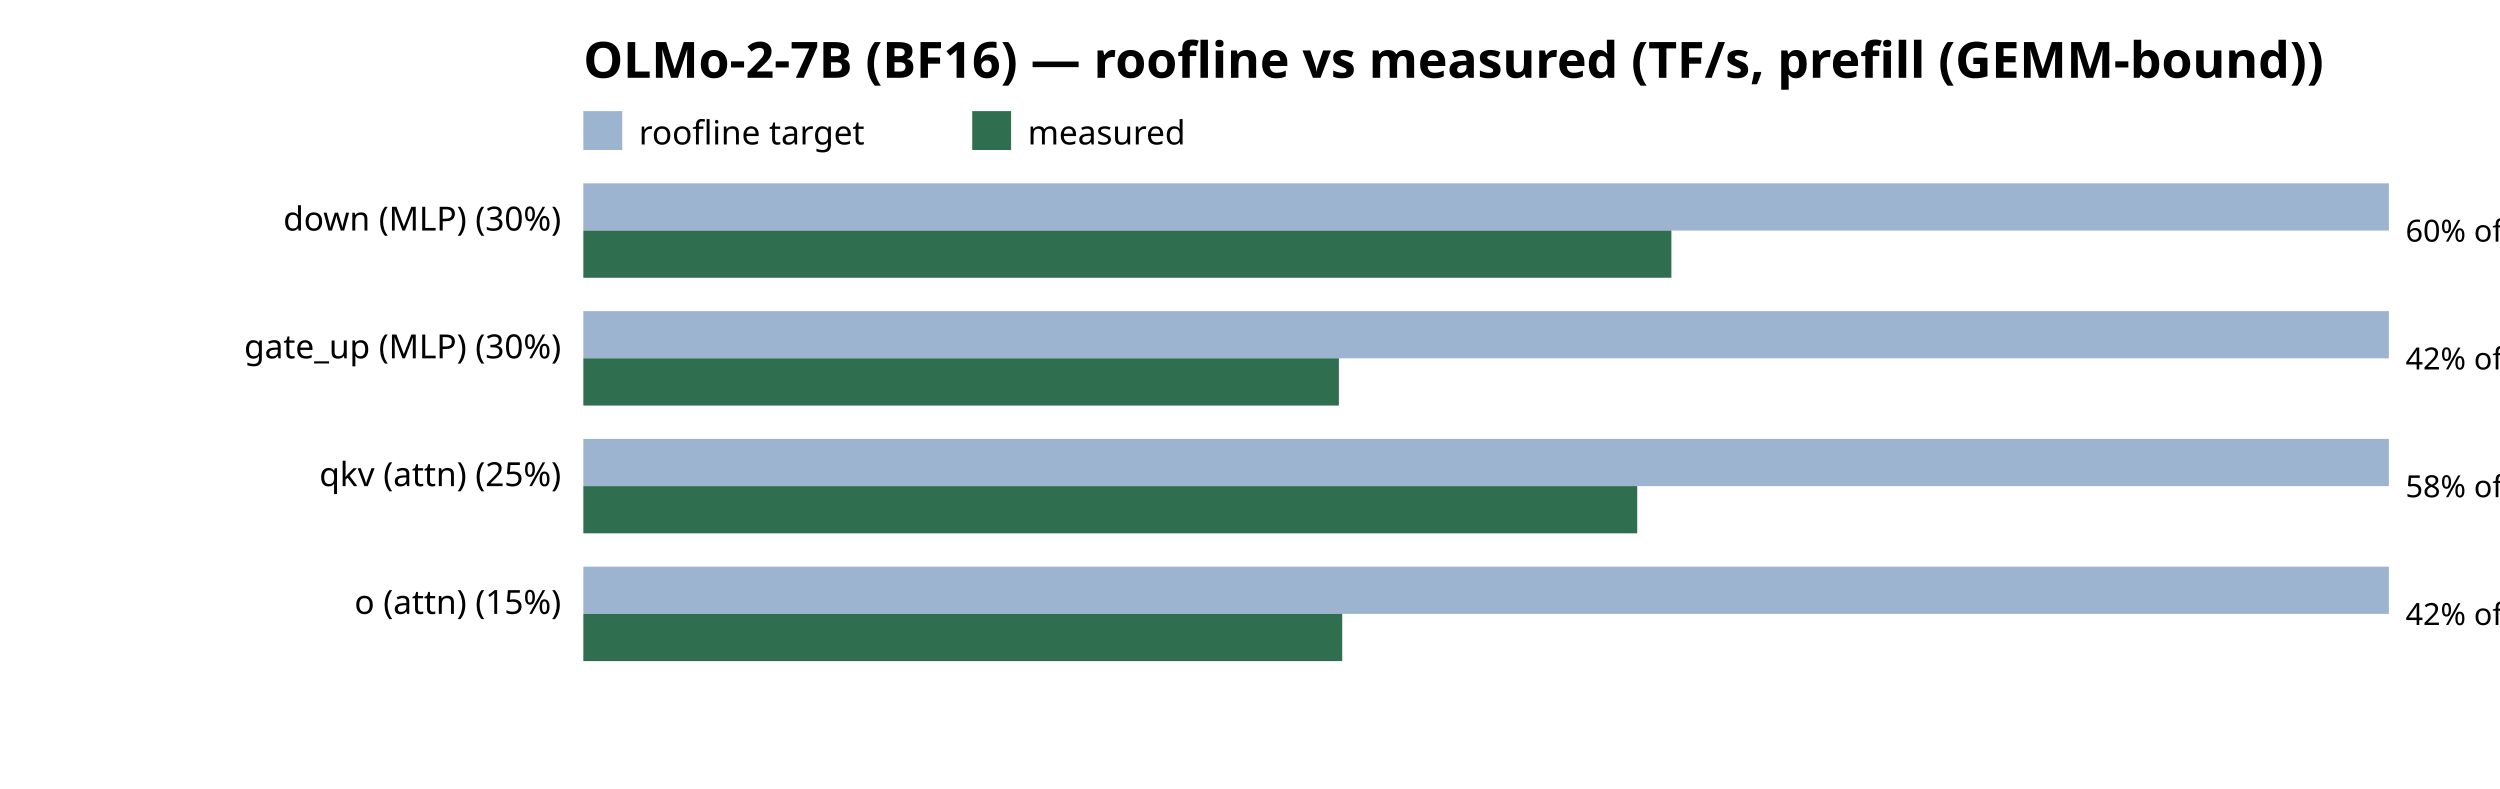
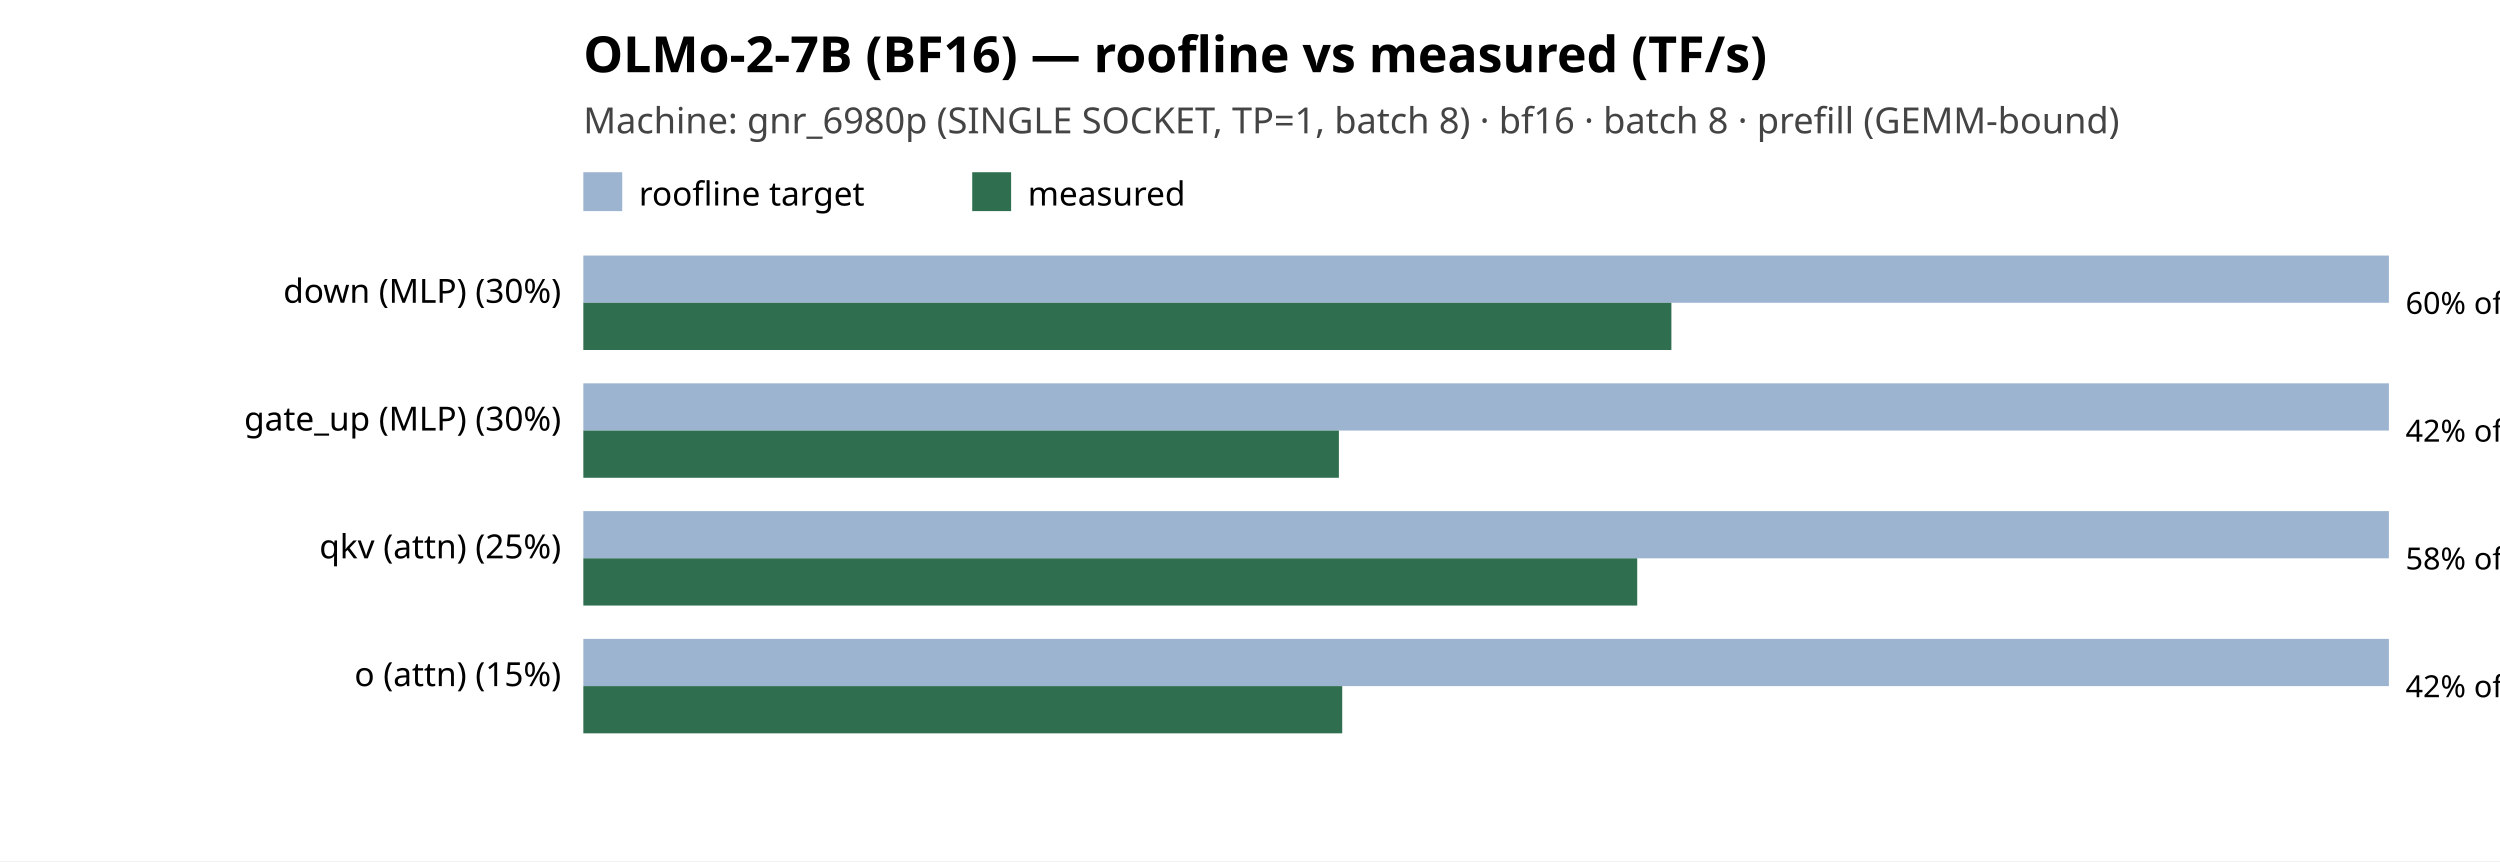
- <svg xmlns="http://www.w3.org/2000/svg" width="900" height="284" font-family="sans-serif">
-   <rect width="900" height="284" fill="white" />
-   <text x="210" y="28" font-size="18" font-weight="bold">OLMo-2-7B (BF16) — roofline vs measured (TF/s, prefill (GEMM-bound))</text>
-   <rect x="210" y="40" width="14" height="14" fill="#9db4d0" />
-   <text x="230" y="52" font-size="12">roofline target</text>
-   <rect x="350" y="40" width="14" height="14" fill="#2f6f4f" />
-   <text x="370" y="52" font-size="12">measured</text>
-   <text x="202" y="83.0" font-size="12" text-anchor="end">down (MLP) (30%)</text>
-   <rect x="210" y="66" width="650.0" height="17.0" fill="#9db4d0" />
-   <rect x="210" y="83.0" width="391.7" height="17.0" fill="#2f6f4f" />
-   <text x="866.0" y="87.0" font-size="11">60% of achievable</text>
-   <text x="202" y="129.0" font-size="12" text-anchor="end">gate_up (MLP) (30%)</text>
-   <rect x="210" y="112" width="650.0" height="17.0" fill="#9db4d0" />
-   <rect x="210" y="129.0" width="272.0" height="17.0" fill="#2f6f4f" />
-   <text x="866.0" y="133.0" font-size="11">42% of achievable</text>
-   <text x="202" y="175.0" font-size="12" text-anchor="end">qkv (attn) (25%)</text>
-   <rect x="210" y="158" width="650.0" height="17.0" fill="#9db4d0" />
-   <rect x="210" y="175.0" width="379.4" height="17.0" fill="#2f6f4f" />
-   <text x="866.0" y="179.0" font-size="11">58% of achievable</text>
-   <text x="202" y="221.0" font-size="12" text-anchor="end">o (attn) (15%)</text>
-   <rect x="210" y="204" width="650.0" height="17.0" fill="#9db4d0" />
-   <rect x="210" y="221.0" width="273.2" height="17.0" fill="#2f6f4f" />
-   <text x="866.0" y="225.0" font-size="11">42% of achievable</text>
+ <svg xmlns="http://www.w3.org/2000/svg" width="900" height="310" font-family="sans-serif">
+   <rect width="900" height="310" fill="white" />
+   <text x="210" y="26" font-size="18" font-weight="bold">OLMo-2-7B (BF16) — roofline vs measured (TF/s)</text>
+   <text x="210" y="48" font-size="13" fill="#444">Machine: gnr_6980p (SINGLE SOCKET, TP=1, batch 8)  ·  bf16  ·  batch 8  ·  prefill (GEMM-bound)</text>
+   <rect x="210" y="62" width="14" height="14" fill="#9db4d0" />
+   <text x="230" y="74" font-size="12">roofline target</text>
+   <rect x="350" y="62" width="14" height="14" fill="#2f6f4f" />
+   <text x="370" y="74" font-size="12">measured</text>
+   <text x="202" y="109.0" font-size="12" text-anchor="end">down (MLP) (30%)</text>
+   <rect x="210" y="92" width="650.0" height="17.0" fill="#9db4d0" />
+   <rect x="210" y="109.0" width="391.7" height="17.0" fill="#2f6f4f" />
+   <text x="866.0" y="113.0" font-size="11">60% of achievable</text>
+   <text x="202" y="155.0" font-size="12" text-anchor="end">gate_up (MLP) (30%)</text>
+   <rect x="210" y="138" width="650.0" height="17.0" fill="#9db4d0" />
+   <rect x="210" y="155.0" width="272.0" height="17.0" fill="#2f6f4f" />
+   <text x="866.0" y="159.0" font-size="11">42% of achievable</text>
+   <text x="202" y="201.0" font-size="12" text-anchor="end">qkv (attn) (25%)</text>
+   <rect x="210" y="184" width="650.0" height="17.0" fill="#9db4d0" />
+   <rect x="210" y="201.0" width="379.4" height="17.0" fill="#2f6f4f" />
+   <text x="866.0" y="205.0" font-size="11">58% of achievable</text>
+   <text x="202" y="247.0" font-size="12" text-anchor="end">o (attn) (15%)</text>
+   <rect x="210" y="230" width="650.0" height="17.0" fill="#9db4d0" />
+   <rect x="210" y="247.0" width="273.2" height="17.0" fill="#2f6f4f" />
+   <text x="866.0" y="251.0" font-size="11">42% of achievable</text>
</svg>
